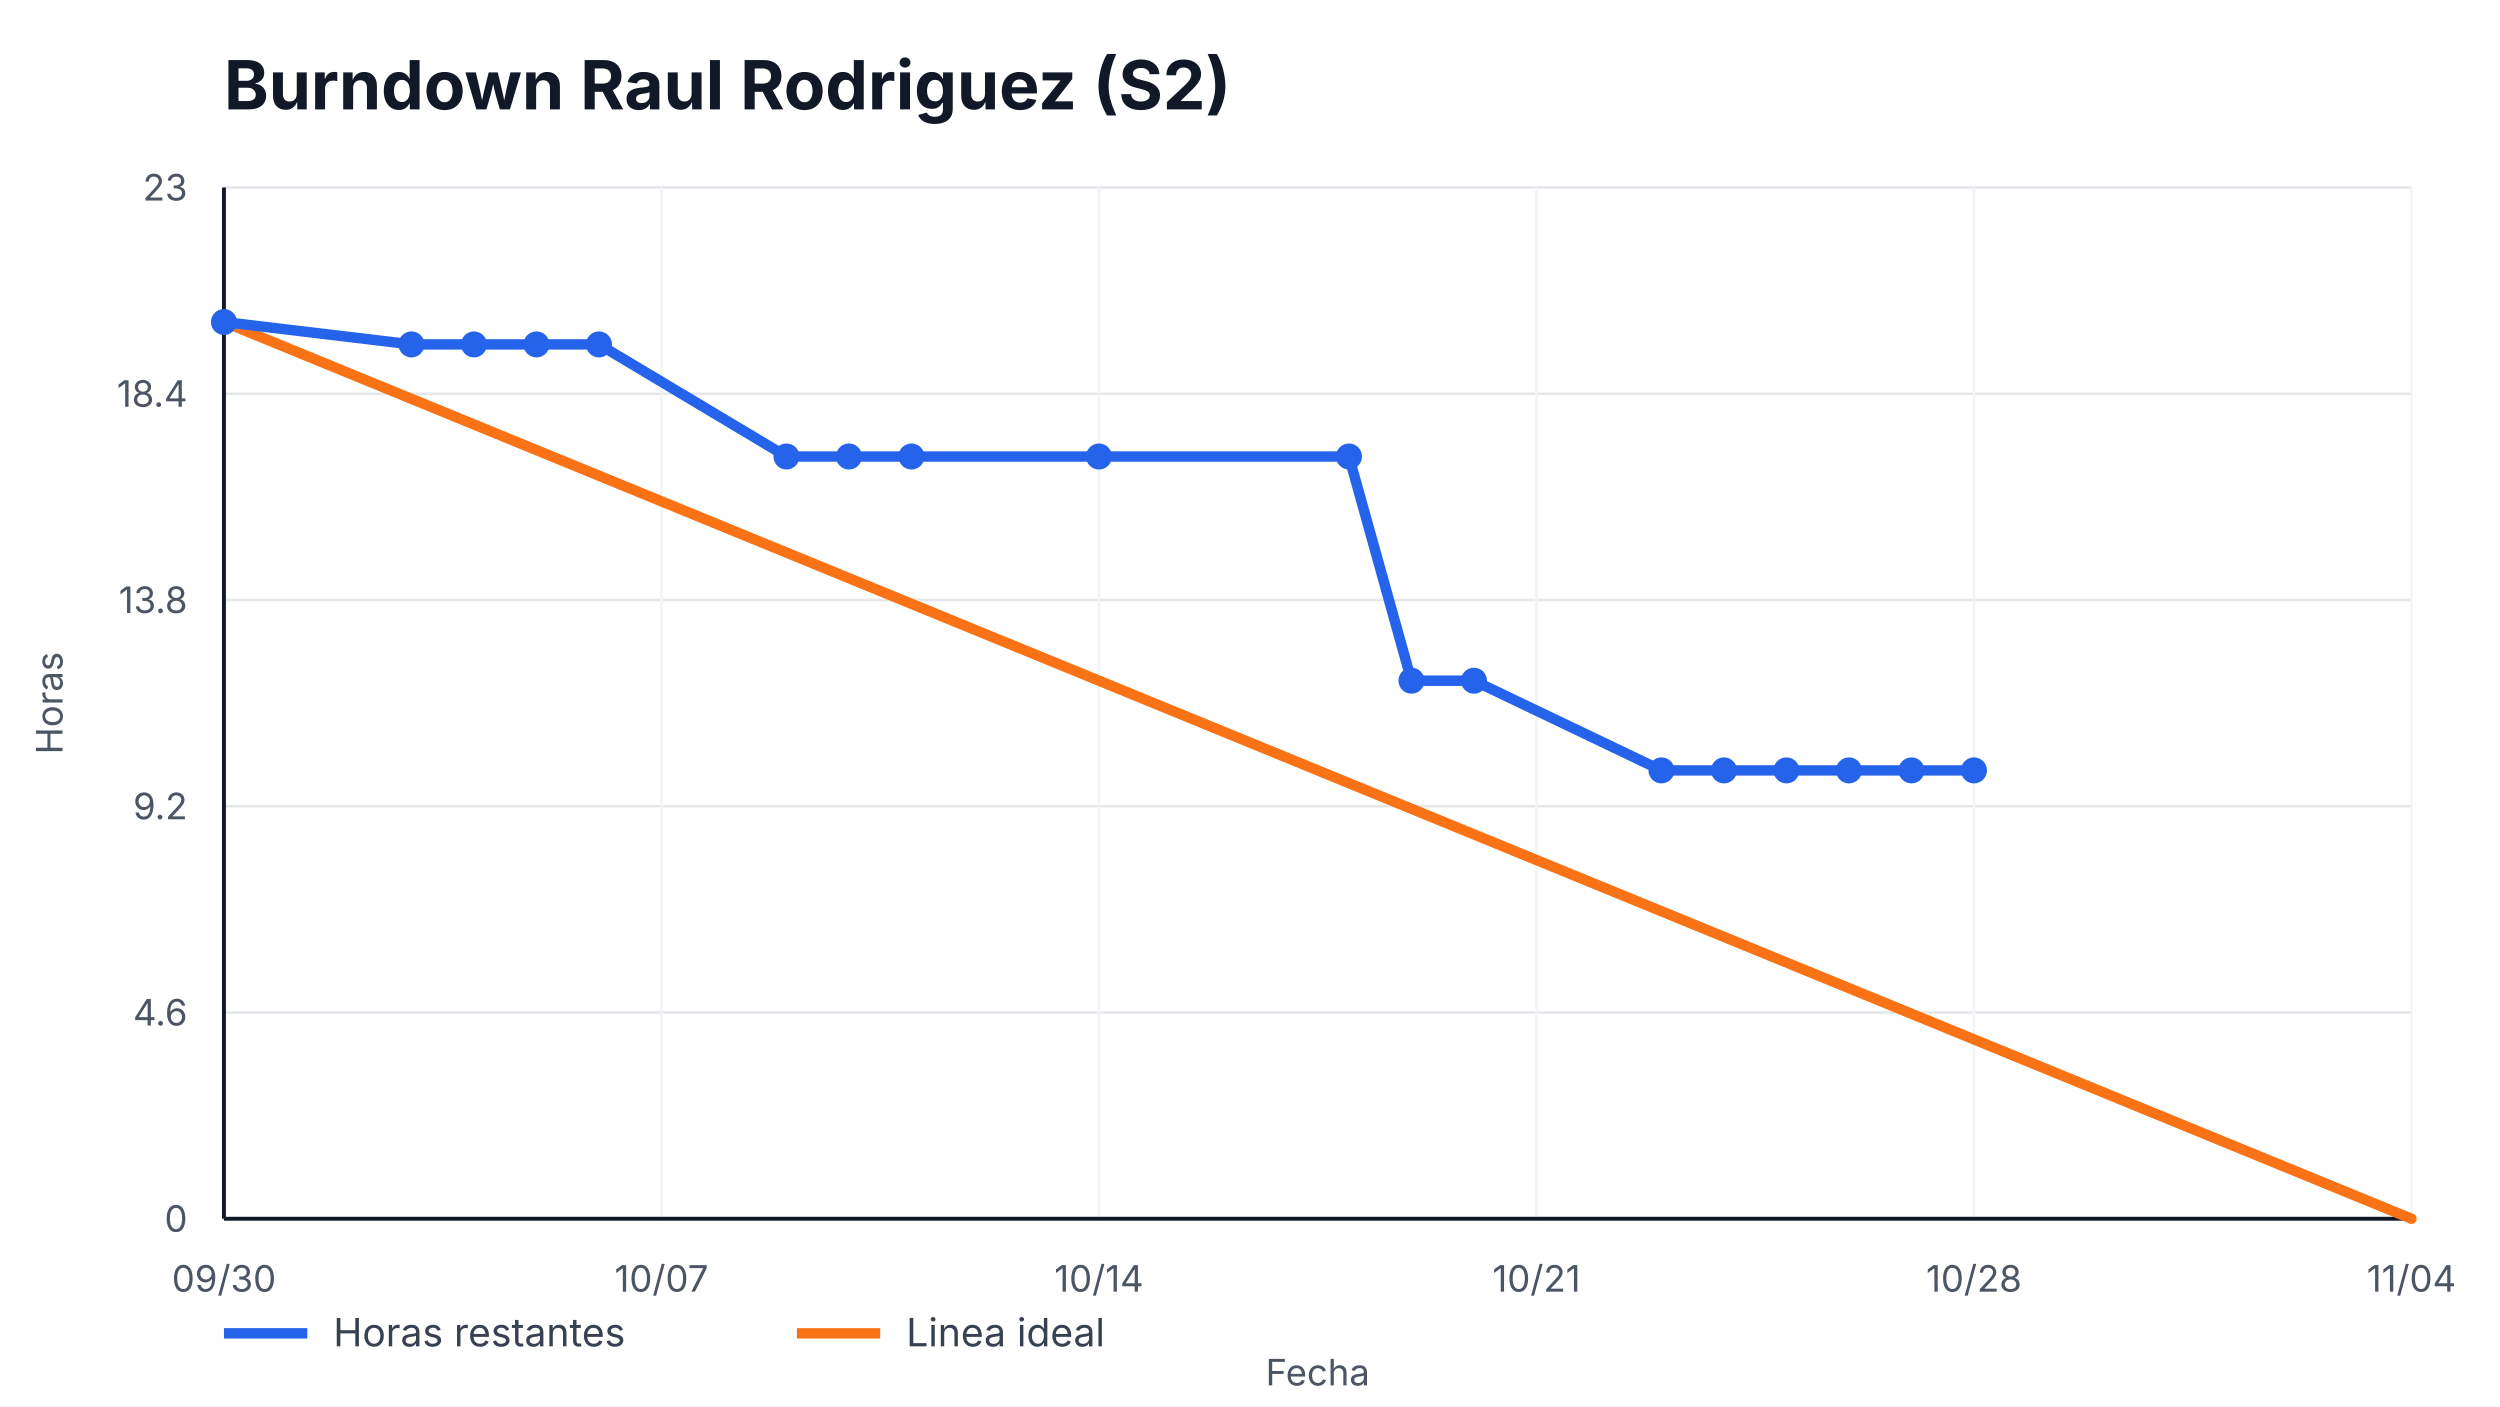
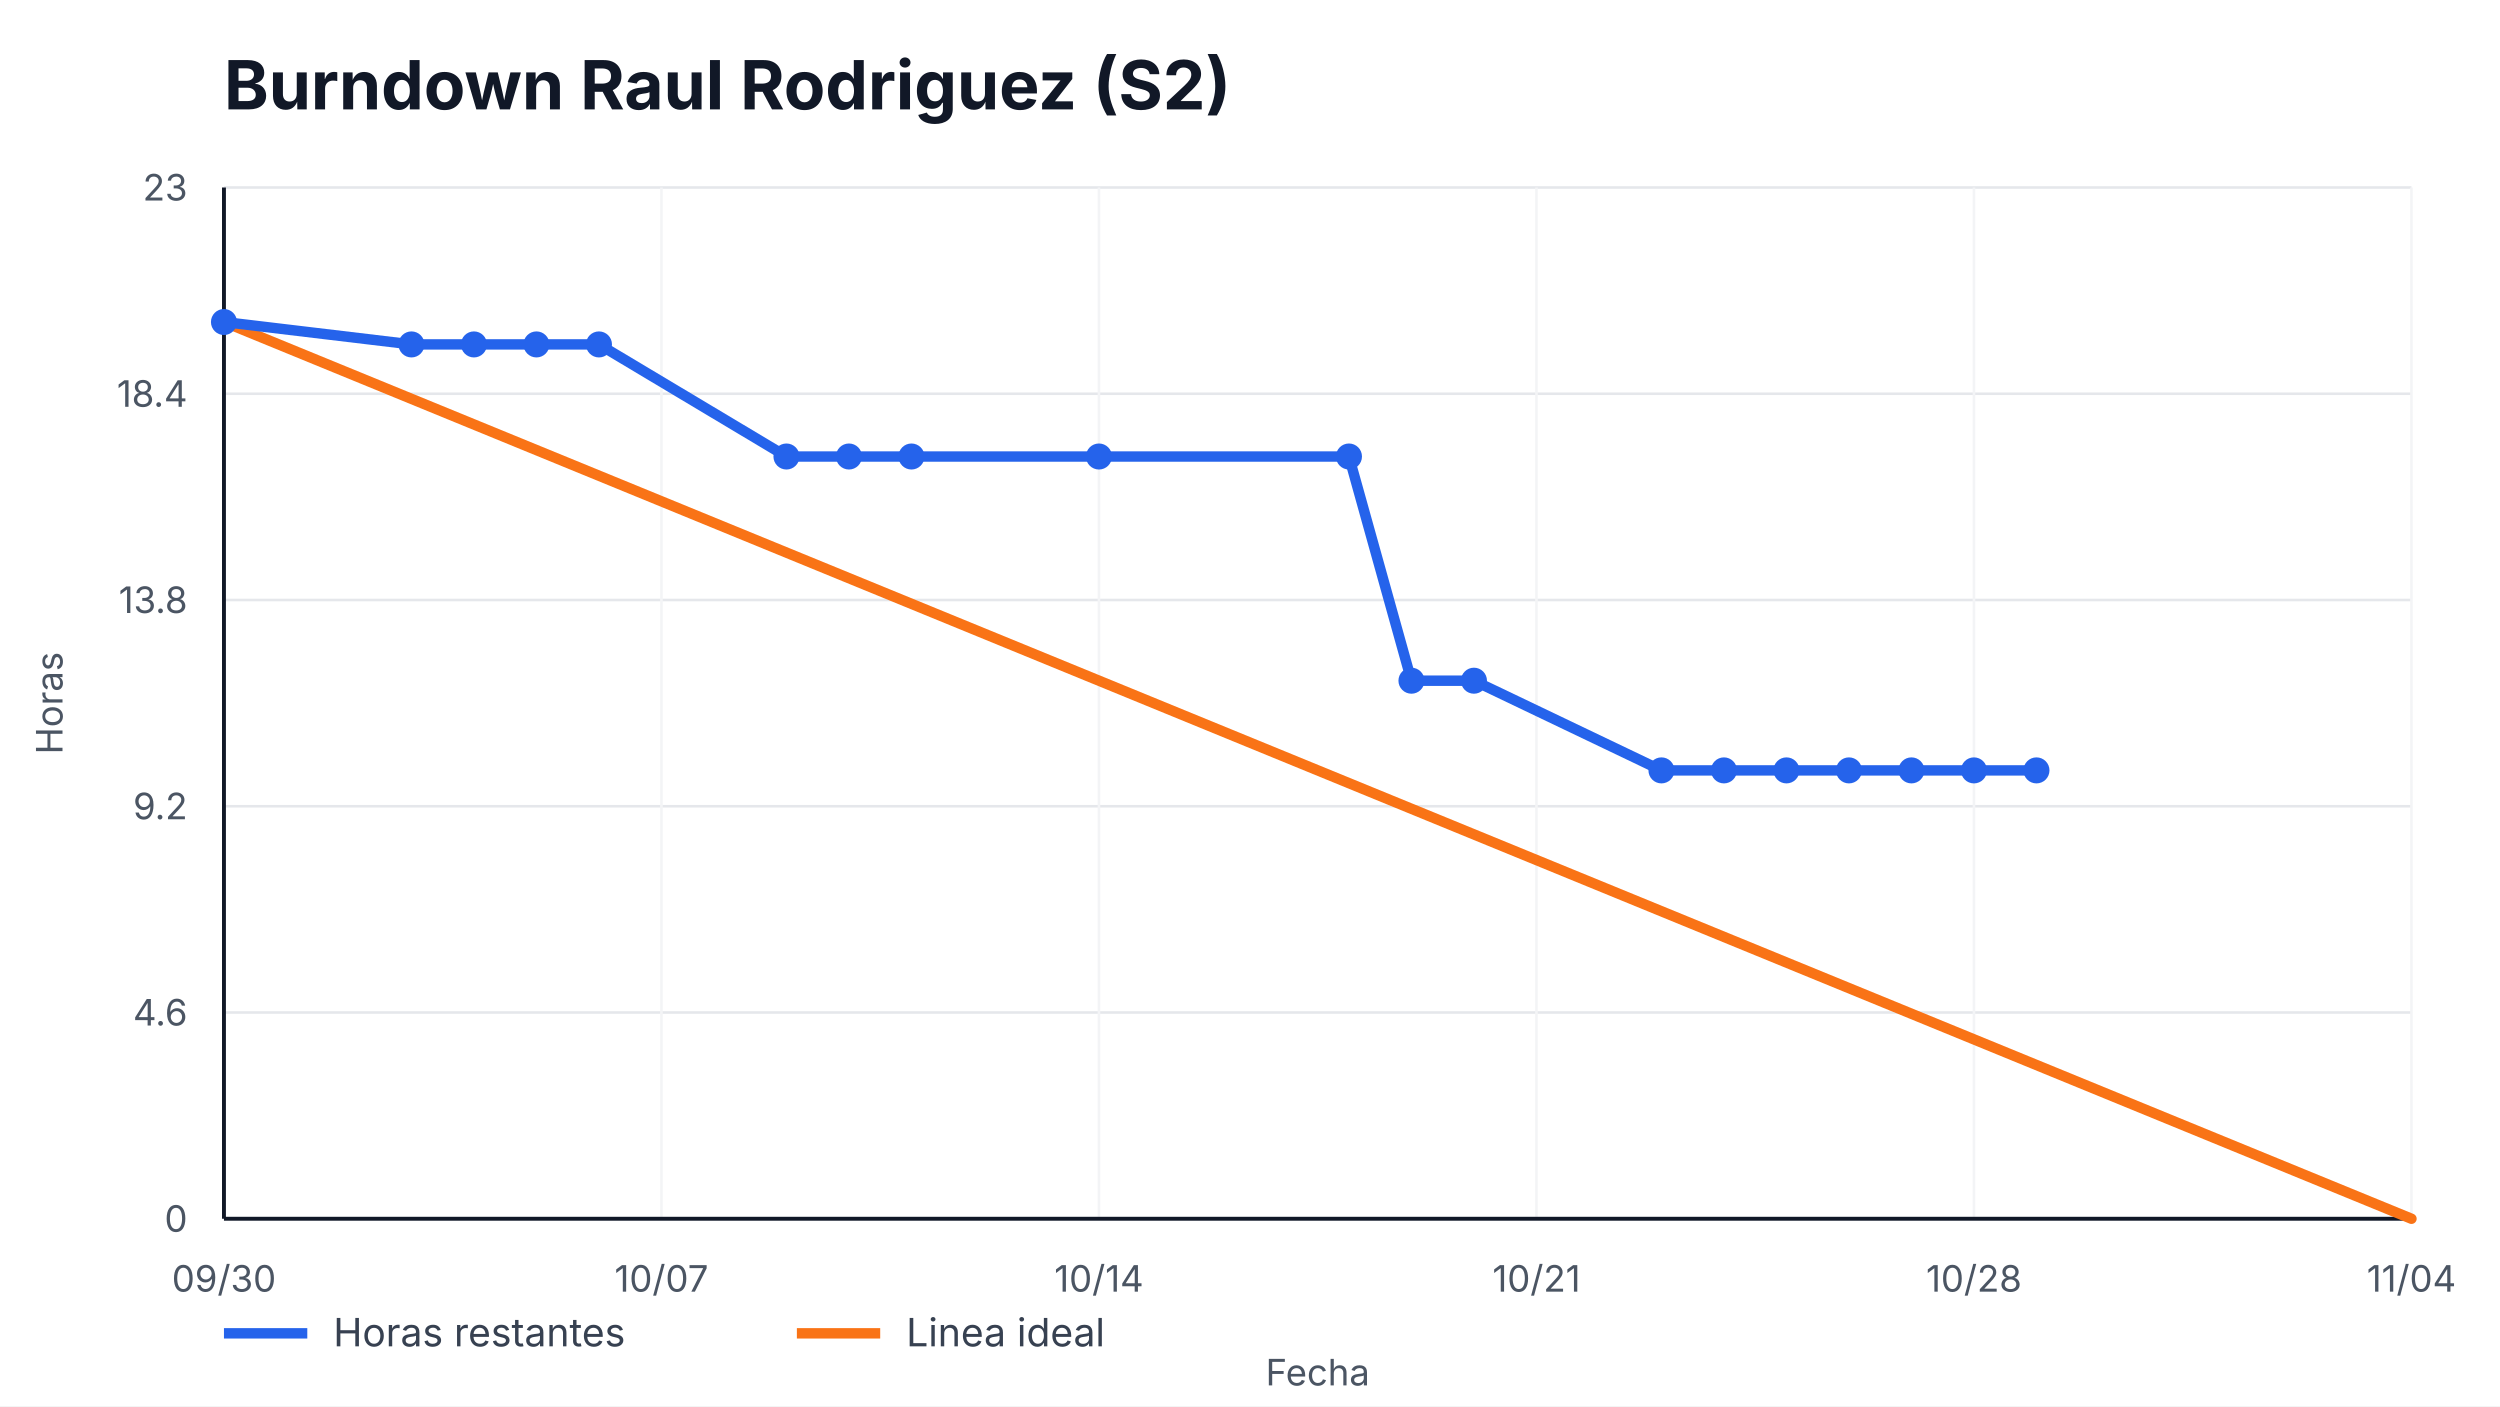
<svg xmlns="http://www.w3.org/2000/svg" width="960" height="540" viewBox="0 0 960 540" role="img" aria-label="Burndown Raul Rodriguez (S2)">
  <style>
    text { font-family: -apple-system, BlinkMacSystemFont, "Segoe UI", sans-serif; fill: #111827; }
    .title { font-size: 26px; font-weight: 700; }
    .axis { font-size: 14px; fill: #4b5563; }
    .legend { font-size: 15px; fill: #374151; }
    .overrun { font-size: 14px; font-weight: 700; fill: #b91c1c; }
  </style>
  <rect width="100%" height="100%" fill="#ffffff" />
  <text x="86" y="42" class="title">Burndown Raul Rodriguez (S2)</text>
  <g>
    <line x1="86" y1="468.00" x2="926" y2="468.00" stroke="#e5e7eb" />
    <line x1="86" y1="388.80" x2="926" y2="388.80" stroke="#e5e7eb" />
    <line x1="86" y1="309.60" x2="926" y2="309.60" stroke="#e5e7eb" />
    <line x1="86" y1="230.40" x2="926" y2="230.40" stroke="#e5e7eb" />
    <line x1="86" y1="151.20" x2="926" y2="151.20" stroke="#e5e7eb" />
    <line x1="86" y1="72.00" x2="926" y2="72.00" stroke="#e5e7eb" />
  </g>
  <g>
    <line x1="86.00" y1="72" x2="86.00" y2="468" stroke="#f3f4f6" />
    <text x="86.00" y="496" text-anchor="middle" class="axis">09/30</text>
    <line x1="254.00" y1="72" x2="254.00" y2="468" stroke="#f3f4f6" />
    <text x="254.00" y="496" text-anchor="middle" class="axis">10/07</text>
    <line x1="422.00" y1="72" x2="422.00" y2="468" stroke="#f3f4f6" />
    <text x="422.00" y="496" text-anchor="middle" class="axis">10/14</text>
    <line x1="590.00" y1="72" x2="590.00" y2="468" stroke="#f3f4f6" />
    <text x="590.00" y="496" text-anchor="middle" class="axis">10/21</text>
    <line x1="758.00" y1="72" x2="758.00" y2="468" stroke="#f3f4f6" />
    <text x="758.00" y="496" text-anchor="middle" class="axis">10/28</text>
    <line x1="926.00" y1="72" x2="926.00" y2="468" stroke="#f3f4f6" />
    <text x="926.00" y="496" text-anchor="middle" class="axis">11/04</text>
  </g>
  <line x1="86" y1="468" x2="926" y2="468" stroke="#111827" stroke-width="1.5" />
  <line x1="86" y1="72" x2="86" y2="468" stroke="#111827" stroke-width="1.5" />
  <g>
    <text x="72" y="473.00" text-anchor="end" class="axis">0</text>
    <text x="72" y="393.80" text-anchor="end" class="axis">4.6</text>
    <text x="72" y="314.60" text-anchor="end" class="axis">9.2</text>
    <text x="72" y="235.40" text-anchor="end" class="axis">13.8</text>
    <text x="72" y="156.20" text-anchor="end" class="axis">18.4</text>
    <text x="72" y="77.00" text-anchor="end" class="axis">23</text>
  </g>
  <polyline points="86.00,123.65 926.00,468.00" fill="none" stroke="#f97316" stroke-width="4" stroke-linecap="round" />
-   <polyline points="86.00,123.65 158.00,132.26 182.00,132.26 206.00,132.26 230.00,132.26 302.00,175.30 326.00,175.30 350.00,175.30 422.00,175.30 518.00,175.30 542.00,261.39 566.00,261.39 638.00,295.83 662.00,295.83 686.00,295.83 710.00,295.83 734.00,295.83 758.00,295.83" fill="none" stroke="#2563eb" stroke-width="4" stroke-linecap="round" stroke-linejoin="round" />
+   <polyline points="86.00,123.65 158.00,132.26 182.00,132.26 206.00,132.26 230.00,132.26 302.00,175.30 326.00,175.30 350.00,175.30 422.00,175.30 518.00,175.30 542.00,261.39 566.00,261.39 638.00,295.83 662.00,295.83 686.00,295.83 710.00,295.83 734.00,295.83 758.00,295.83 782.00,295.83" fill="none" stroke="#2563eb" stroke-width="4" stroke-linecap="round" stroke-linejoin="round" />
  <g>
    <circle cx="86.00" cy="123.65" r="5" fill="#2563eb" />
    <circle cx="158.00" cy="132.26" r="5" fill="#2563eb" />
    <circle cx="182.00" cy="132.26" r="5" fill="#2563eb" />
    <circle cx="206.00" cy="132.26" r="5" fill="#2563eb" />
    <circle cx="230.00" cy="132.26" r="5" fill="#2563eb" />
    <circle cx="302.00" cy="175.30" r="5" fill="#2563eb" />
    <circle cx="326.00" cy="175.30" r="5" fill="#2563eb" />
    <circle cx="350.00" cy="175.30" r="5" fill="#2563eb" />
    <circle cx="422.00" cy="175.30" r="5" fill="#2563eb" />
    <circle cx="518.00" cy="175.30" r="5" fill="#2563eb" />
    <circle cx="542.00" cy="261.39" r="5" fill="#2563eb" />
    <circle cx="566.00" cy="261.39" r="5" fill="#2563eb" />
    <circle cx="638.00" cy="295.83" r="5" fill="#2563eb" />
    <circle cx="662.00" cy="295.83" r="5" fill="#2563eb" />
    <circle cx="686.00" cy="295.83" r="5" fill="#2563eb" />
    <circle cx="710.00" cy="295.83" r="5" fill="#2563eb" />
    <circle cx="734.00" cy="295.83" r="5" fill="#2563eb" />
    <circle cx="758.00" cy="295.83" r="5" fill="#2563eb" />
+     <circle cx="782.00" cy="295.83" r="5" fill="#2563eb" />
  </g>
  <line x1="86" y1="512" x2="118" y2="512" stroke="#2563eb" stroke-width="4" />
  <text x="128" y="517" class="legend">Horas restantes</text>
  <line x1="306" y1="512" x2="338" y2="512" stroke="#f97316" stroke-width="4" />
  <text x="348" y="517" class="legend">Linea ideal</text>
  <text x="506.0" y="532" text-anchor="middle" class="axis">Fecha</text>
  <text x="24" y="270.0" transform="rotate(-90 24,270.0)" text-anchor="middle" class="axis">Horas</text>
</svg>
